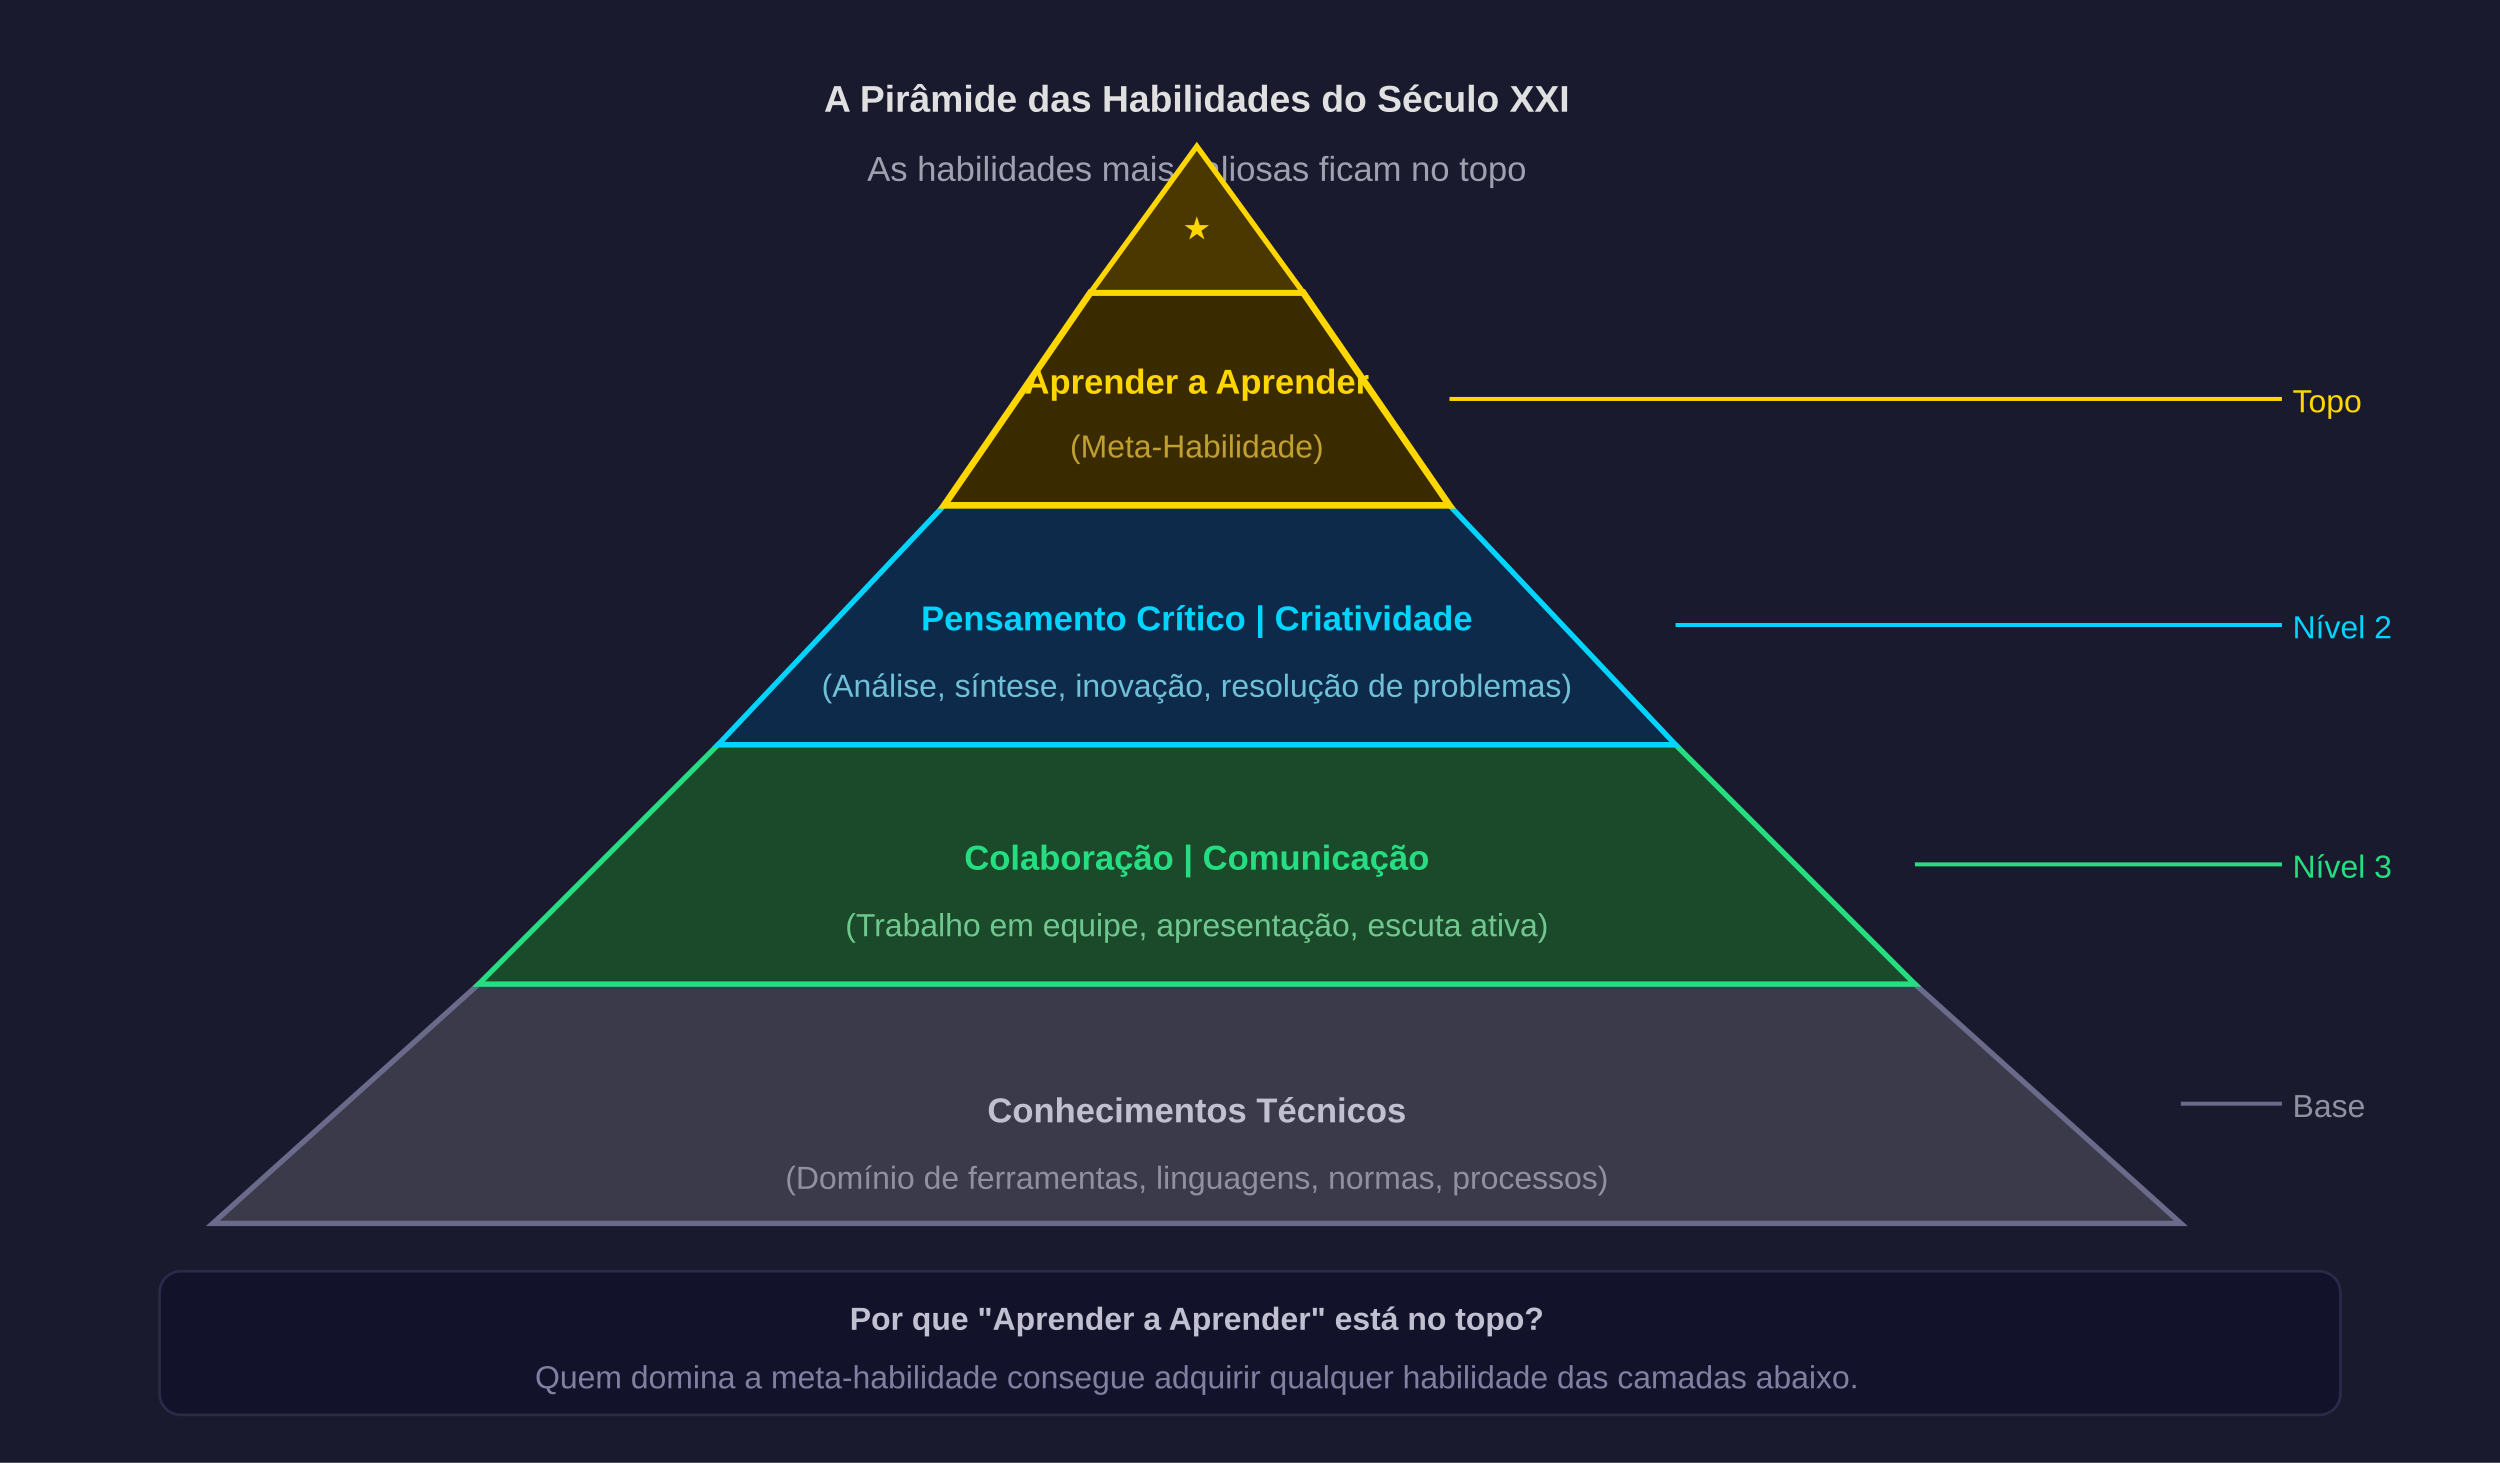
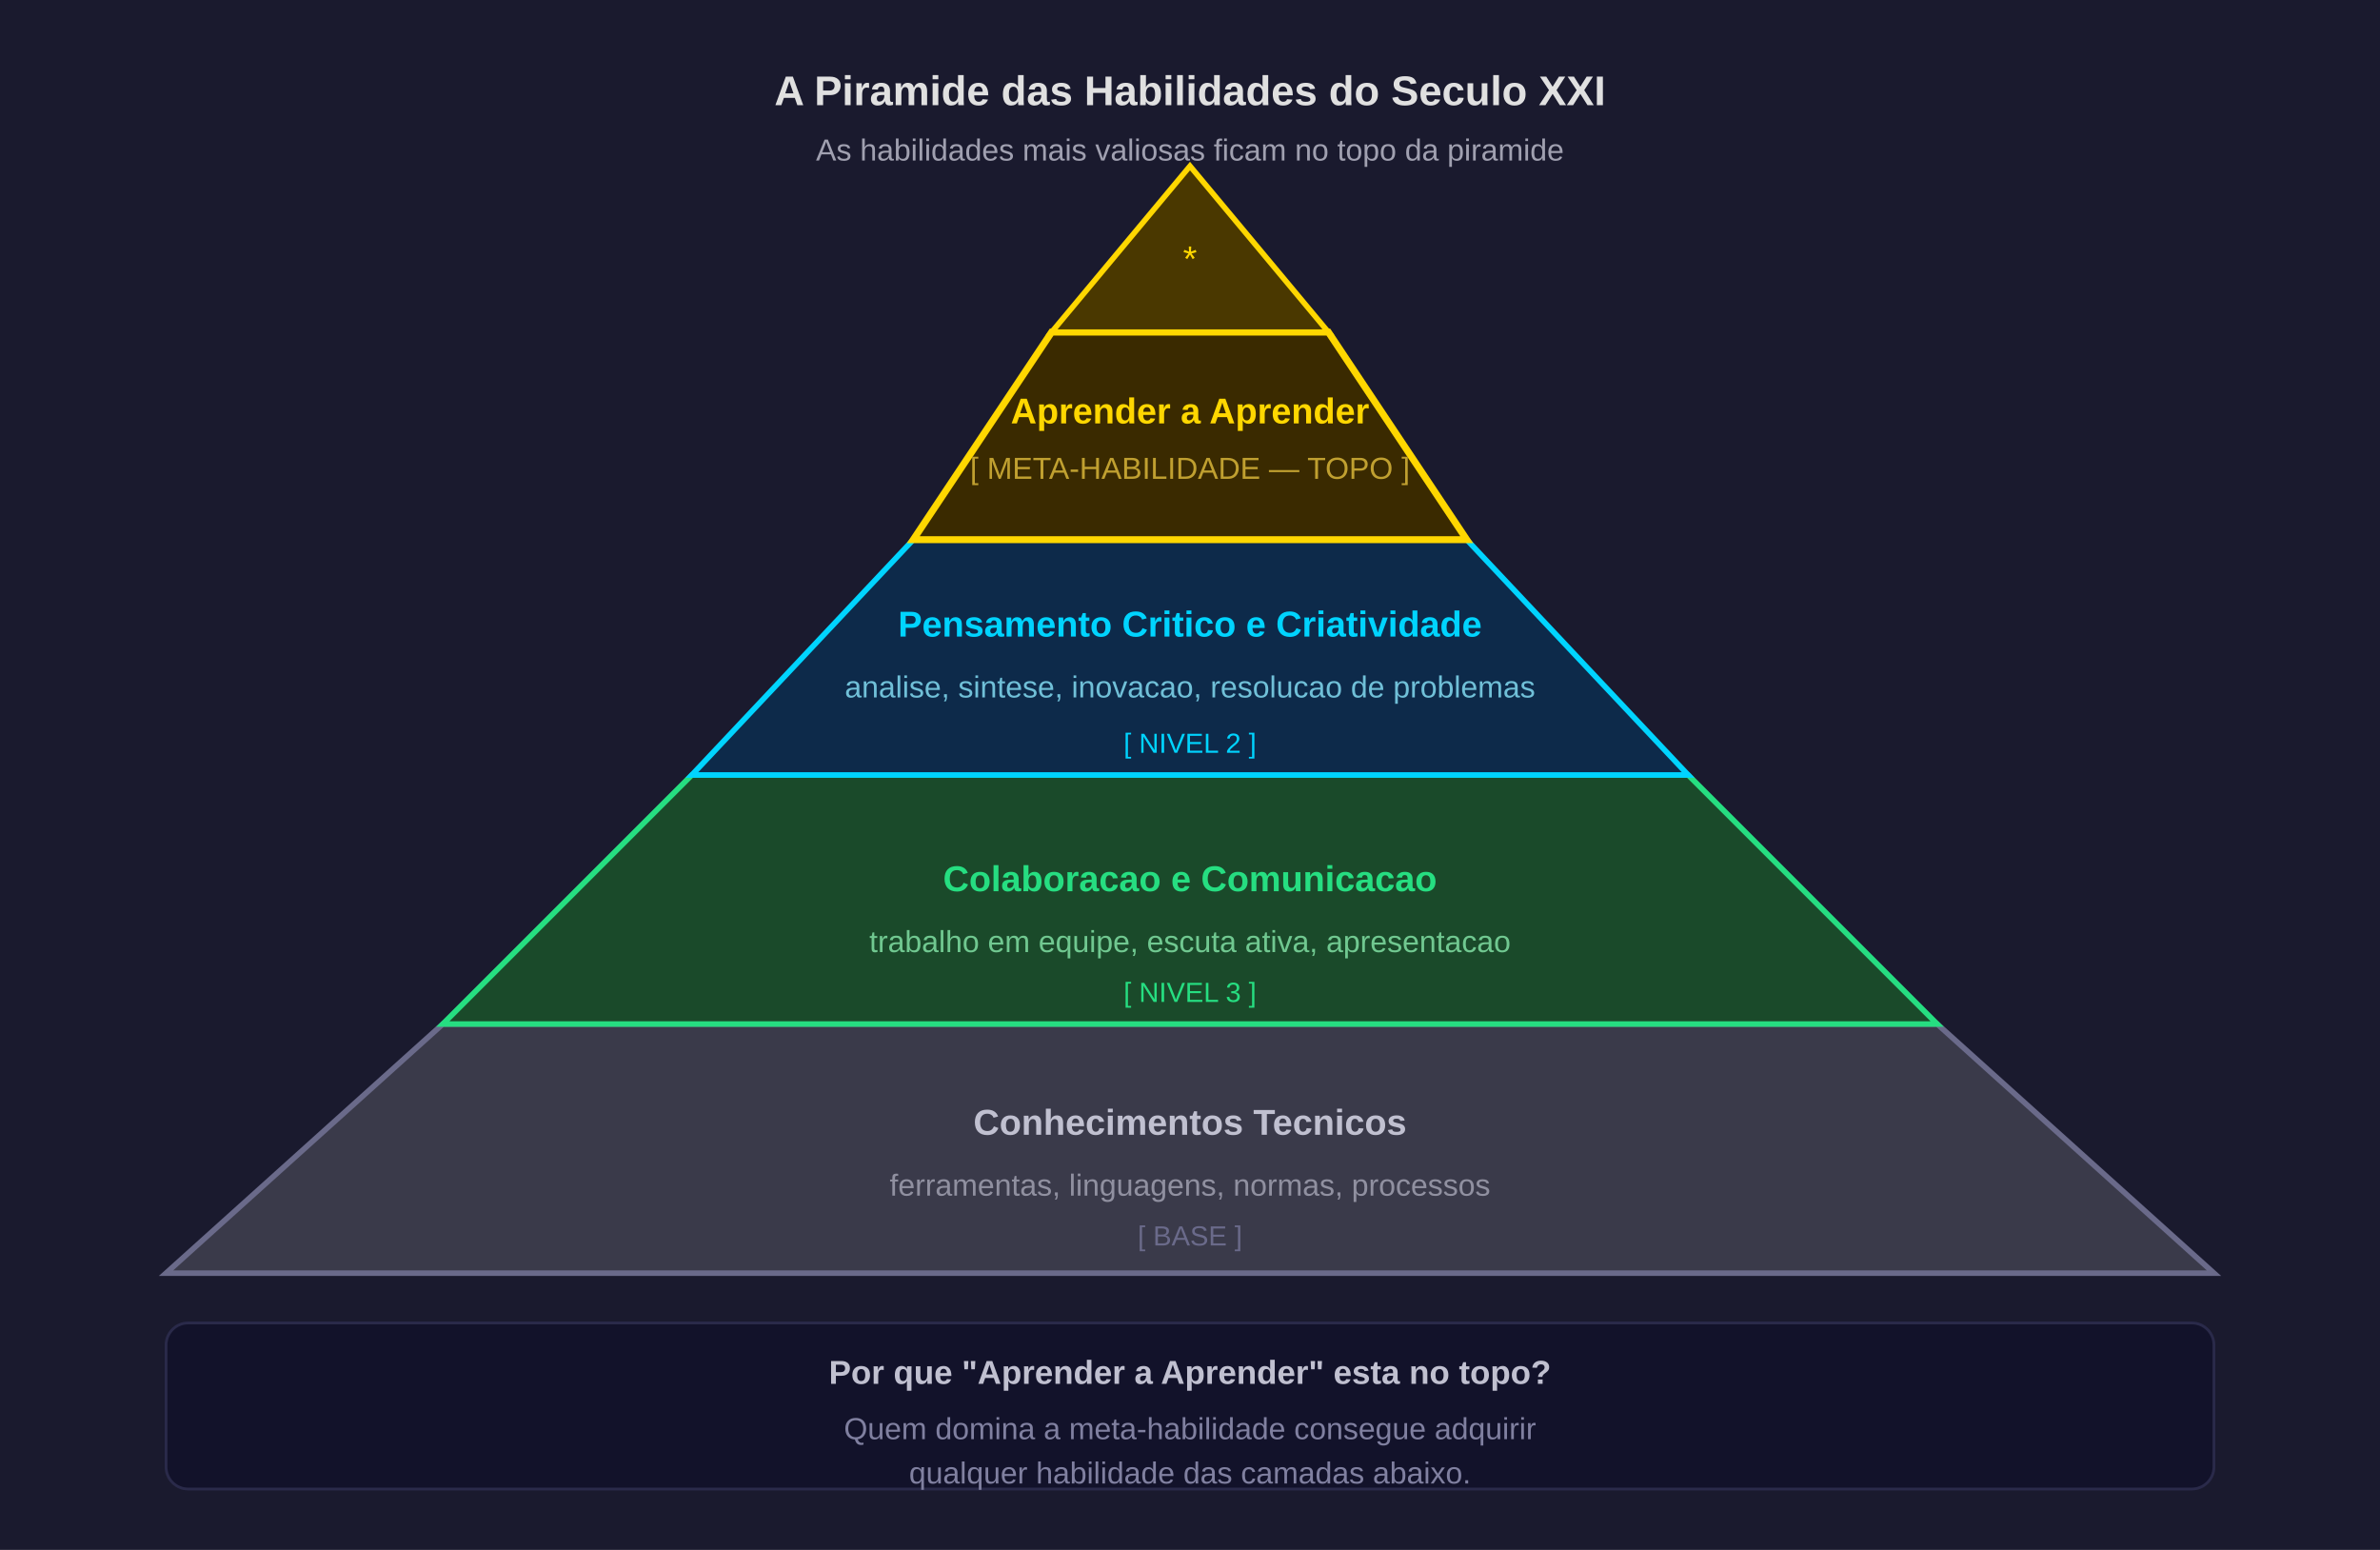
- <svg xmlns="http://www.w3.org/2000/svg" width="940" height="550" viewBox="0 0 940 550" font-family="'Segoe UI', Arial, sans-serif">
-   <rect width="940" height="550" fill="#1a1a2e" />
-   <text x="450" y="42" text-anchor="middle" fill="#e0e0e0" font-size="14" font-weight="bold">A Pirâmide das Habilidades do Século XXI</text>
-   <text x="450" y="68" text-anchor="middle" fill="#a0a0b0" font-size="13">As habilidades mais valiosas ficam no topo</text>
-   <polygon points="80,460 820,460 720,370 180,370" fill="#3a3a4a" stroke="#6a6a8a" stroke-width="2" />
-   <text x="450" y="422" text-anchor="middle" fill="#c0c0d0" font-size="13" font-weight="bold">Conhecimentos Técnicos</text>
-   <text x="450" y="447" text-anchor="middle" fill="#9090a0" font-size="12">(Domínio de ferramentas, linguagens, normas, processos)</text>
-   <polygon points="180,370 720,370 630,280 270,280" fill="#1a4a2a" stroke="#26de81" stroke-width="2" />
-   <text x="450" y="327" text-anchor="middle" fill="#26de81" font-size="13" font-weight="bold">Colaboração  |  Comunicação</text>
-   <text x="450" y="352" text-anchor="middle" fill="#70c890" font-size="12">(Trabalho em equipe, apresentação, escuta ativa)</text>
-   <polygon points="270,280 630,280 545,190 355,190" fill="#0d2a4a" stroke="#00d4ff" stroke-width="2" />
-   <text x="450" y="237" text-anchor="middle" fill="#00d4ff" font-size="13" font-weight="bold">Pensamento Crítico  |  Criatividade</text>
-   <text x="450" y="262" text-anchor="middle" fill="#70c0d8" font-size="12">(Análise, síntese, inovação, resolução de problemas)</text>
-   <polygon points="355,190 545,190 490,110 410,110" fill="#3a2a00" stroke="#ffd700" stroke-width="2.5" />
-   <text x="450" y="148" text-anchor="middle" fill="#ffd700" font-size="13" font-weight="bold">Aprender a Aprender</text>
-   <text x="450" y="172" text-anchor="middle" fill="#c0a030" font-size="12">(Meta-Habilidade)</text>
-   <polygon points="410,110 490,110 450,55" fill="#4a3800" stroke="#ffd700" stroke-width="2" />
-   <text x="450" y="90" text-anchor="middle" fill="#ffd700" font-size="12">★</text>
-   <line x1="820" y1="415" x2="858" y2="415" stroke="#6a6a8a" stroke-width="1.5" />
-   <text x="862" y="420" fill="#9090a0" font-size="12">Base</text>
-   <line x1="720" y1="325" x2="858" y2="325" stroke="#26de81" stroke-width="1.5" />
-   <text x="862" y="330" fill="#26de81" font-size="12">Nível 3</text>
-   <line x1="630" y1="235" x2="858" y2="235" stroke="#00d4ff" stroke-width="1.5" />
-   <text x="862" y="240" fill="#00d4ff" font-size="12">Nível 2</text>
-   <line x1="545" y1="150" x2="858" y2="150" stroke="#ffd700" stroke-width="1.5" />
-   <text x="862" y="155" fill="#ffd700" font-size="12">Topo</text>
-   <rect x="60" y="478" width="820" height="54" fill="#12122a" rx="8" stroke="#2a2a4a" stroke-width="1" />
-   <text x="450" y="500" text-anchor="middle" fill="#c0c0d0" font-size="12" font-weight="bold">Por que "Aprender a Aprender" está no topo?</text>
-   <text x="450" y="522" text-anchor="middle" fill="#8080a0" font-size="12">Quem domina a meta-habilidade consegue adquirir qualquer habilidade das camadas abaixo.</text>
+ <svg xmlns="http://www.w3.org/2000/svg" width="860" height="560" viewBox="0 0 860 560" font-family="Arial, Helvetica, sans-serif">
+   <rect width="860" height="560" fill="#1a1a2e" />
+   <text x="430" y="38" text-anchor="middle" fill="#e0e0e0" font-size="15" font-weight="bold">A Piramide das Habilidades do Seculo XXI</text>
+   <text x="430" y="58" text-anchor="middle" fill="#a0a0b0" font-size="11">As habilidades mais valiosas ficam no topo da piramide</text>
+   <polygon points="60,460 800,460 700,370 160,370" fill="#3a3a4a" stroke="#6a6a8a" stroke-width="2" />
+   <text x="430" y="410" text-anchor="middle" fill="#c0c0d0" font-size="13" font-weight="bold">Conhecimentos Tecnicos</text>
+   <text x="430" y="432" text-anchor="middle" fill="#9090a0" font-size="11">ferramentas, linguagens, normas, processos</text>
+   <text x="430" y="450" text-anchor="middle" fill="#6a6a8a" font-size="10">[ BASE ]</text>
+   <polygon points="160,370 700,370 610,280 250,280" fill="#1a4a2a" stroke="#26de81" stroke-width="2" />
+   <text x="430" y="322" text-anchor="middle" fill="#26de81" font-size="13" font-weight="bold">Colaboracao e Comunicacao</text>
+   <text x="430" y="344" text-anchor="middle" fill="#70c890" font-size="11">trabalho em equipe, escuta ativa, apresentacao</text>
+   <text x="430" y="362" text-anchor="middle" fill="#26de81" font-size="10">[ NIVEL 3 ]</text>
+   <polygon points="250,280 610,280 530,195 330,195" fill="#0d2a4a" stroke="#00d4ff" stroke-width="2" />
+   <text x="430" y="230" text-anchor="middle" fill="#00d4ff" font-size="13" font-weight="bold">Pensamento Critico e Criatividade</text>
+   <text x="430" y="252" text-anchor="middle" fill="#70c0d8" font-size="11">analise, sintese, inovacao, resolucao de problemas</text>
+   <text x="430" y="272" text-anchor="middle" fill="#00d4ff" font-size="10">[ NIVEL 2 ]</text>
+   <polygon points="330,195 530,195 480,120 380,120" fill="#3a2a00" stroke="#ffd700" stroke-width="2.5" />
+   <text x="430" y="153" text-anchor="middle" fill="#ffd700" font-size="13" font-weight="bold">Aprender a Aprender</text>
+   <text x="430" y="173" text-anchor="middle" fill="#c0a030" font-size="11">[ META-HABILIDADE — TOPO ]</text>
+   <polygon points="380,120 480,120 430,60" fill="#4a3800" stroke="#ffd700" stroke-width="2" />
+   <text x="430" y="98" text-anchor="middle" fill="#ffd700" font-size="13">*</text>
+   <rect x="60" y="478" width="740" height="60" fill="#12122a" rx="8" stroke="#2a2a4a" stroke-width="1" />
+   <text x="430" y="500" text-anchor="middle" fill="#c0c0d0" font-size="12" font-weight="bold">Por que "Aprender a Aprender" esta no topo?</text>
+   <text x="430" y="520" text-anchor="middle" fill="#8080a0" font-size="11">Quem domina a meta-habilidade consegue adquirir</text>
+   <text x="430" y="536" text-anchor="middle" fill="#8080a0" font-size="11">qualquer habilidade das camadas abaixo.</text>
</svg>
